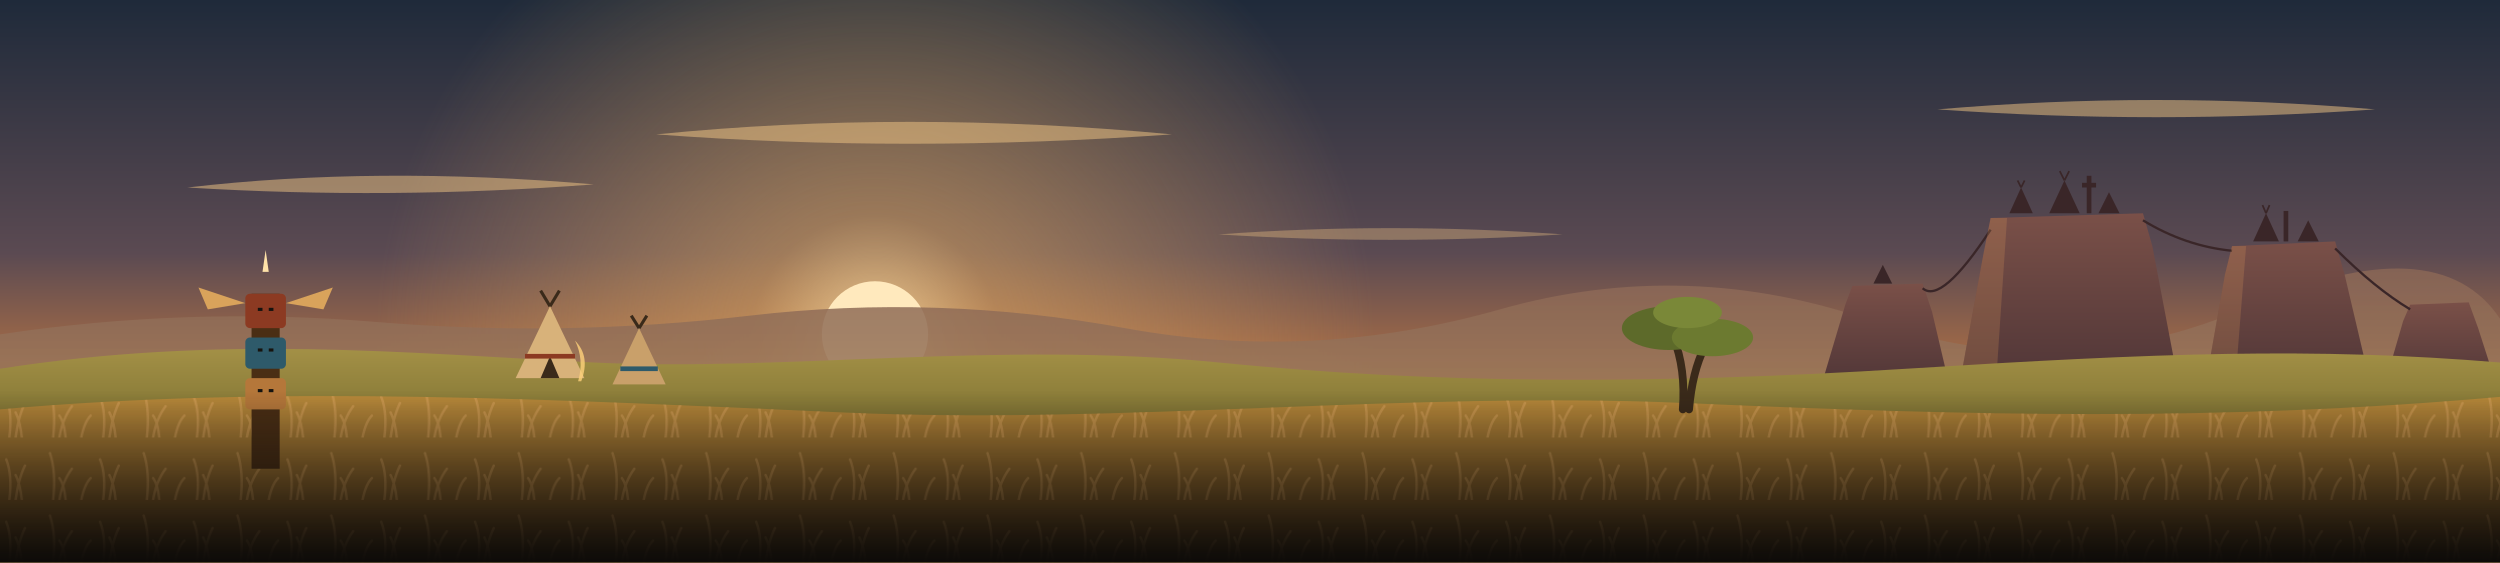
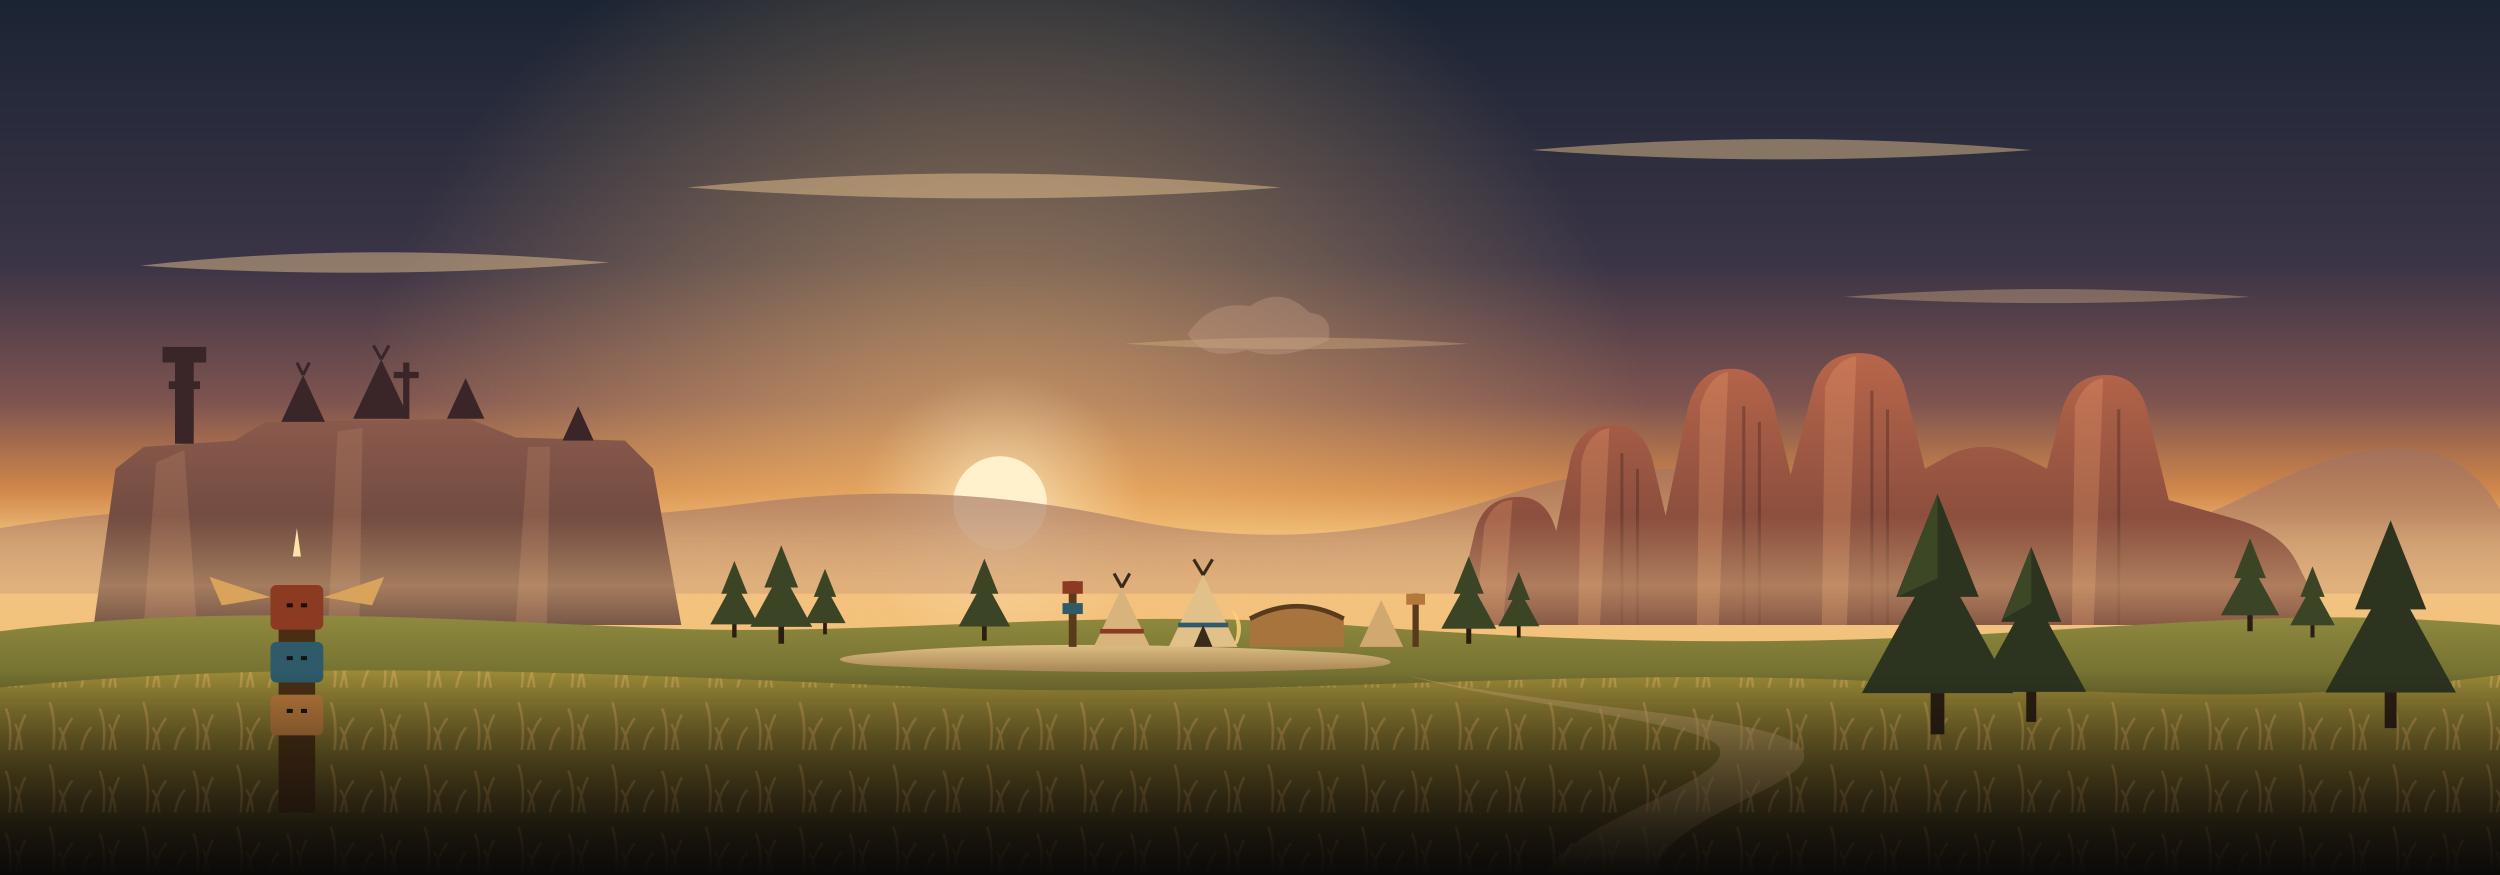
- <svg xmlns="http://www.w3.org/2000/svg" viewBox="0 0 1600 360" preserveAspectRatio="xMidYMax slice">
+ <svg xmlns="http://www.w3.org/2000/svg" viewBox="0 0 1600 560" preserveAspectRatio="xMidYMax slice">
  <defs>
    <linearGradient id="sky" x1="0" y1="0" x2="0" y2="1">
-       <stop offset="0" stop-color="#1f2a3a" />
-       <stop offset=".45" stop-color="#5b4a52" />
-       <stop offset=".72" stop-color="#c47a42" />
-       <stop offset="1" stop-color="#f0b665" />
+       <stop offset="0" stop-color="#1b2433" />
+       <stop offset=".3" stop-color="#3a3446" />
+       <stop offset=".46" stop-color="#7e5450" />
+       <stop offset=".56" stop-color="#d0874a" />
+       <stop offset=".62" stop-color="#f2c27a" />
    </linearGradient>
-     <radialGradient id="glow" cx="560" cy="218" r="320" gradientUnits="userSpaceOnUse">
-       <stop offset="0" stop-color="#ffe2a8" stop-opacity=".85" />
-       <stop offset=".25" stop-color="#f4b866" stop-opacity=".45" />
-       <stop offset="1" stop-color="#f4b866" stop-opacity="0" />
+     <radialGradient id="glow" cx="640" cy="330" r="420" gradientUnits="userSpaceOnUse">
+       <stop offset="0" stop-color="#fff0c8" stop-opacity=".9" />
+       <stop offset=".22" stop-color="#f6bf72" stop-opacity=".5" />
+       <stop offset="1" stop-color="#f6bf72" stop-opacity="0" />
    </radialGradient>
-     <linearGradient id="mesa" x1="0" y1="0" x2="0" y2="1">
-       <stop offset="0" stop-color="#7a5048" />
-       <stop offset="1" stop-color="#4d3436" />
+     <linearGradient id="mist" x1="0" y1="0" x2="0" y2="1">
+       <stop offset="0" stop-color="#f3c48a" stop-opacity="0" />
+       <stop offset=".5" stop-color="#f3c48a" stop-opacity=".45" />
+       <stop offset="1" stop-color="#f3c48a" stop-opacity="0" />
+     </linearGradient>
+     <linearGradient id="rock" x1="0" y1="0" x2="0" y2="1">
+       <stop offset="0" stop-color="#b8664a" />
+       <stop offset="1" stop-color="#6e3f36" />
+     </linearGradient>
+     <linearGradient id="bluff" x1="0" y1="0" x2="0" y2="1">
+       <stop offset="0" stop-color="#8a5a4c" />
+       <stop offset="1" stop-color="#5a3c36" />
    </linearGradient>
    <linearGradient id="far" x1="0" y1="0" x2="0" y2="1">
-       <stop offset="0" stop-color="#8a6656" />
-       <stop offset="1" stop-color="#9c7a5a" />
+       <stop offset="0" stop-color="#a07060" />
+       <stop offset="1" stop-color="#c49470" />
    </linearGradient>
-     <linearGradient id="mid" x1="0" y1="0" x2="0" y2="1">
-       <stop offset="0" stop-color="#a39046" />
-       <stop offset="1" stop-color="#6c6428" />
+     <linearGradient id="hills" x1="0" y1="0" x2="0" y2="1">
+       <stop offset="0" stop-color="#8f8a3e" />
+       <stop offset="1" stop-color="#5a5826" />
    </linearGradient>
-     <linearGradient id="near" x1="0" y1="0" x2="0" y2="1">
-       <stop offset="0" stop-color="#b8893a" />
-       <stop offset="1" stop-color="#6e4a1e" />
+     <linearGradient id="plain" x1="0" y1="0" x2="0" y2="1">
+       <stop offset="0" stop-color="#9a8a38" />
+       <stop offset=".5" stop-color="#6e5e24" />
+       <stop offset="1" stop-color="#3a2c14" />
+     </linearGradient>
+     <linearGradient id="water" x1="0" y1="0" x2="0" y2="1">
+       <stop offset="0" stop-color="#f4cf94" />
+       <stop offset="1" stop-color="#b48a5e" />
    </linearGradient>
    <linearGradient id="fade" x1="0" y1="0" x2="0" y2="1">
      <stop offset="0" stop-color="#0c0a08" stop-opacity="0" />
      <stop offset="1" stop-color="#0c0a08" />
    </linearGradient>
    <pattern id="grass" width="60" height="40" patternUnits="userSpaceOnUse">
-       <path d="M6 40 Q8 24 4 14 M10 40 Q12 26 16 18 M14 40 Q13 30 10 24 M34 40 Q36 22 32 10 M38 40 Q40 28 46 20 M42 40 Q41 30 38 26 M52 40 Q54 30 58 26" fill="none" stroke="#d9a35b" stroke-width="1.6" stroke-linecap="round" opacity=".55" />
+       <path d="M6 40 Q8 24 4 14 M10 40 Q12 26 16 18 M14 40 Q13 30 10 24 M34 40 Q36 22 32 10 M38 40 Q40 28 46 20 M42 40 Q41 30 38 26 M52 40 Q54 30 58 26" fill="none" stroke="#e0b060" stroke-width="1.6" stroke-linecap="round" opacity=".45" />
    </pattern>
+     <g id="pine">
+       <rect x="-2" y="-14" width="4" height="14" fill="#2a1e12" />
+       <path d="M0 -70 L-12 -40 L-6 -40 L-18 -18 L18 -18 L6 -40 L12 -40z" />
+       <path d="M0 -52 L-22 -12 L22 -12z" />
+     </g>
  </defs>
-   <rect width="1600" height="360" fill="url(#sky)" />
-   <rect width="1600" height="360" fill="url(#glow)" />
-   <circle cx="560" cy="214" r="34" fill="#ffe9bd" />
-   <g fill="#f3c886" opacity=".5">
-     <path d="M120 120 q120 -14 260 -2 q-130 10 -260 2z" />
-     <path d="M420 86 q160 -16 330 0 q-170 12 -330 0z" />
-     <path d="M1240 70 q140 -12 280 0 q-140 10 -280 0z" />
-     <path d="M780 150 q110 -8 220 0 q-110 7 -220 0z" opacity=".7" />
+   <rect width="1600" height="560" fill="url(#sky)" />
+   <rect width="1600" height="560" fill="url(#glow)" />
+   <circle cx="640" cy="322" r="30" fill="#fff1cc" />
+   <g fill="#f6cf94" opacity=".45">
+     <path d="M90 170 q140 -16 300 -2 q-150 12 -300 2z" />
+     <path d="M440 120 q180 -18 380 0 q-190 14 -380 0z" />
+     <path d="M980 96 q160 -14 320 0 q-160 12 -320 0z" />
+     <path d="M1180 190 q130 -10 260 0 q-130 8 -260 0z" opacity=".7" />
+     <path d="M720 220 q110 -8 220 0 q-110 7 -220 0z" opacity=".6" />
  </g>
-   <path d="M0 214 Q120 196 240 206 T480 202 T720 210 T960 198 T1200 206 T1440 196 T1600 204 V260 H0z" fill="url(#far)" opacity=".85" />
-   <g transform="translate(527 63) scale(.75)">
-     <g fill="url(#mesa)">
-       <path d="M850 250 L872 176 L878 160 L938 158 L946 182 L962 250z" />
-       <path d="M968 252 L990 132 L996 102 L1126 98 L1134 126 L1158 252z" />
-       <path d="M1178 252 L1196 150 L1202 126 L1290 122 L1298 150 L1322 252z" />
-       <path d="M1330 252 L1348 190 L1354 176 L1404 174 L1412 196 L1430 252z" />
+   <path d="M760 214 q14 -22 40 -18 q20 -14 38 4 q16 2 12 18 q-30 14 -52 6 q-26 8 -38 -10z" fill="#c9a08a" opacity=".35" />
+   <path d="M0 338 Q120 318 240 328 T480 322 T720 332 T960 318 T1200 328 T1440 316 T1600 326 V380 H0z" fill="url(#far)" opacity=".7" />
+   <g>
+     <path d="M60 400 L74 300 L92 286 L150 282 L170 270 L300 268 L330 280 L400 282 L418 300 L436 400z" fill="url(#bluff)" />
+     <path d="M92 400 L100 296 L118 288 L126 400z M210 400 L216 276 L232 274 L230 400z M330 400 L338 286 L352 286 L350 400z" fill="#b07a5e" opacity=".35" />
+     <g fill="#3a2628">
+       <rect x="112" y="226" width="12" height="58" />
+       <rect x="104" y="222" width="28" height="10" />
+       <rect x="108" y="244" width="20" height="5" />
+       <path d="M180 270 l14 -30 l14 30z M226 268 l18 -38 l18 38z M286 268 l12 -26 l12 26z M360 282 l10 -22 l10 22z" />
+       <rect x="258" y="232" width="4" height="36" />
+       <rect x="252" y="238" width="16" height="4" />
    </g>
-     <g fill="none" stroke="#3a2628" stroke-width="2">
-       <path d="M938 162 Q954 176 996 112" />
-       <path d="M1126 104 Q1162 126 1202 130" />
-       <path d="M1290 128 Q1324 162 1354 180" />
-     </g>
-     <g fill="#3a2628">
-       <path d="M1012 98 l10 -22 l10 22z M1046 98 l13 -28 l13 28z M1088 98 l9 -18 l9 18z" />
-       <path d="M1220 122 l11 -24 l11 24z M1258 122 l9 -18 l9 18z" />
-       <path d="M896 158 l8 -16 l8 16z" />
-       <rect x="1078" y="66" width="4" height="32" />
-       <rect x="1074" y="72" width="12" height="4" />
-       <rect x="1246" y="96" width="4" height="26" />
-     </g>
-     <g stroke="#3a2628" stroke-width="1.5">
-       <path d="M1059 70 l-4 -8 M1059 70 l4 -8 M1022 76 l-3 -6 M1022 76 l3 -6 M1231 98 l-3 -7 M1231 98 l3 -7" />
-     </g>
-     <g fill="#e09a5a" opacity=".22">
-       <path d="M968 252 L990 132 L996 102 L1010 102 L1000 252z" />
-       <path d="M1178 252 L1196 150 L1202 126 L1214 126 L1204 252z" />
-     </g>
+     <path d="M244 230 l-5 -9 M244 230 l5 -9 M194 240 l-4 -8 M194 240 l4 -8" stroke="#3a2628" stroke-width="2" />
  </g>
-   <path d="M0 236 C140 214 260 226 380 232 S640 218 780 232 S1060 246 1220 236 S1480 222 1600 232 V300 H0z" fill="url(#mid)" />
+   <g fill="url(#rock)">
+     <path d="M930 400 L944 340 Q950 318 972 318 Q990 318 996 340 L1004 300 Q1008 272 1032 272 Q1052 272 1058 296 L1066 330              L1080 262 Q1086 236 1108 236 Q1130 236 1136 262 L1146 304 L1160 250 Q1166 226 1190 226 Q1214 226 1220 252              L1232 300 L1250 290 Q1270 282 1290 290 L1310 300 L1320 262 Q1326 240 1348 240 Q1368 240 1374 262 L1388 320              L1430 332 Q1460 340 1470 360 L1490 400z" />
+   </g>
+   <g fill="#f0a070" opacity=".28">
+     <path d="M944 400 L950 336 Q956 320 968 320 L962 400z" />
+     <path d="M1010 400 L1012 296 Q1016 276 1030 274 L1024 400z" />
+     <path d="M1086 400 L1088 260 Q1094 240 1106 238 L1100 400z" />
+     <path d="M1166 400 L1168 248 Q1174 230 1188 228 L1182 400z" />
+     <path d="M1326 400 L1328 260 Q1334 244 1346 242 L1340 400z" />
+   </g>
+   <g stroke="#5a3028" stroke-width="2" opacity=".5" fill="none">
+     <path d="M1038 290 v110 M1048 300 v100 M1116 260 v140 M1126 270 v130 M1198 250 v150 M1208 262 v138 M1356 262 v138" />
+   </g>
+   <rect y="330" width="1600" height="90" fill="url(#mist)" />
+   <path d="M0 404 C140 386 280 396 420 402 S700 388 860 400 S1140 414 1300 404 S1500 392 1600 400 V470 H0z" fill="url(#hills)" />
+   <path d="M560 418 C640 410 760 412 860 418 C900 421 900 427 860 428 C760 432 640 430 560 426 C530 424 530 420 560 418z" fill="url(#water)" opacity=".8" />
  <g>
-     <path d="M330 242 l22 -46 l22 46z" fill="#d8b27a" />
-     <path d="M352 196 l-6 -10 M352 196 l6 -10" stroke="#3a2a1a" stroke-width="2" />
-     <path d="M346 242 l6 -14 l6 14z" fill="#3a2a1a" />
-     <path d="M336 228 h32" stroke="#8c3a22" stroke-width="3" />
-     <path d="M392 246 l17 -36 l17 36z" fill="#c9a06a" />
-     <path d="M409 210 l-5 -8 M409 210 l5 -8" stroke="#3a2a1a" stroke-width="2" />
-     <path d="M397 236 h24" stroke="#2e5a6a" stroke-width="3" />
-     <path d="M370 244 q4 -14 -2 -26 q10 10 4 26z" fill="#ffd27a" opacity=".8" />
+     <path d="M700 414 l18 -38 l18 38z" fill="#d9b37c" />
+     <path d="M718 376 l-5 -9 M718 376 l5 -9" stroke="#3a2a1a" stroke-width="2" />
+     <path d="M704 404 h28" stroke="#8c3a22" stroke-width="3" />
+     <path d="M748 414 l22 -46 l22 46z" fill="#e2c08a" />
+     <path d="M770 368 l-6 -10 M770 368 l6 -10" stroke="#3a2a1a" stroke-width="2" />
+     <path d="M754 400 h32" stroke="#2e5a6a" stroke-width="3" />
+     <path d="M764 414 l6 -14 l6 14z" fill="#3a2a1a" />
+     <path d="M800 414 v-18 q30 -16 60 0 v18z" fill="#a8743e" />
+     <path d="M800 396 q30 -16 60 0" stroke="#5a3a1c" stroke-width="3" fill="none" />
+     <path d="M870 414 l14 -30 l14 30z" fill="#d0a870" />
+     <rect x="684" y="372" width="5" height="42" fill="#5a3a1c" />
+     <rect x="680" y="372" width="13" height="8" fill="#8c3a22" />
+     <rect x="680" y="386" width="13" height="7" fill="#2e5a6a" />
+     <rect x="904" y="380" width="4" height="34" fill="#5a3a1c" />
+     <rect x="900" y="380" width="12" height="7" fill="#b5773a" />
+     <path d="M790 412 q4 -12 -2 -22 q10 8 4 22z" fill="#ffd27a" opacity=".85" />
  </g>
-   <path d="M0 262 C180 246 360 256 540 264 S900 250 1080 258 S1420 270 1600 254 V360 H0z" fill="url(#near)" />
-   <path d="M0 262 C180 246 360 256 540 264 S900 250 1080 258 S1420 270 1600 254 V360 H0z" fill="url(#grass)" />
-   <g transform="translate(1080 262)">
-     <path d="M-3 0 q2 -26 -6 -46 M1 0 q2 -24 10 -40" stroke="#3a2a1a" stroke-width="5" fill="none" stroke-linecap="round" />
-     <ellipse cx="-12" cy="-52" rx="30" ry="14" fill="#5d6a2a" />
-     <ellipse cx="16" cy="-46" rx="26" ry="12" fill="#6c7a30" />
-     <ellipse cx="0" cy="-62" rx="22" ry="10" fill="#7a8838" />
+   <g fill="#3c4426">
+     <use href="#pine" transform="translate(470 408) scale(.7)" />
+     <use href="#pine" transform="translate(500 412) scale(.9)" />
+     <use href="#pine" transform="translate(528 406) scale(.6)" />
+     <use href="#pine" transform="translate(630 410) scale(.75)" />
+     <use href="#pine" transform="translate(940 412) scale(.8)" />
+     <use href="#pine" transform="translate(972 408) scale(.6)" />
+     <use href="#pine" transform="translate(1440 404) scale(.85)" />
+     <use href="#pine" transform="translate(1480 408) scale(.65)" />
  </g>
-   <g transform="translate(170 300)">
+   <path d="M0 440 C200 420 400 432 600 440 S1000 426 1200 436 S1460 450 1600 432 V560 H0z" fill="url(#plain)" />
+   <path d="M0 440 C200 420 400 432 600 440 S1000 426 1200 436 S1460 450 1600 432 V560 H0z" fill="url(#grass)" />
+   <path d="M1060 560 C1060 520 1180 500 1150 476 C1120 456 980 452 900 432 C960 450 1090 462 1100 478 C1112 500 1000 526 990 560z" fill="#c8a670" opacity=".45" />
+   <g fill="#2c3420">
+     <use href="#pine" transform="translate(1240 470) scale(2.2)" />
+     <use href="#pine" transform="translate(1300 462) scale(1.6)" />
+     <use href="#pine" transform="translate(1530 466) scale(1.9)" />
+   </g>
+   <g fill="#5a6a30" opacity=".35">
+     <path d="M1240 316 L1214 382 L1240 370z M1300 350 L1282 396 L1300 386z" />
+   </g>
+   <g transform="translate(190 520) scale(1.3)">
    <rect x="-9" y="-112" width="18" height="112" fill="#4a2e14" />
    <rect x="-13" y="-112" width="26" height="22" rx="3" fill="#8c3a22" />
    <rect x="-13" y="-84" width="26" height="20" rx="3" fill="#2e5a6a" />
    <rect x="-13" y="-58" width="26" height="20" rx="3" fill="#b5773a" />
    <path d="M-13 -106 l-30 -10 l6 14z M13 -106 l30 -10 l-6 14z" fill="#d9a35b" />
    <path d="M-5 -102 h3 M2 -102 h3 M-5 -76 h3 M2 -76 h3 M-5 -50 h3 M2 -50 h3" stroke="#16130f" stroke-width="2" />
    <path d="M-2 -126 l2 -14 l2 14z" fill="#ffe2a8" />
  </g>
-   <rect y="250" width="1600" height="110" fill="url(#fade)" />
+   <rect y="430" width="1600" height="130" fill="url(#fade)" />
</svg>
